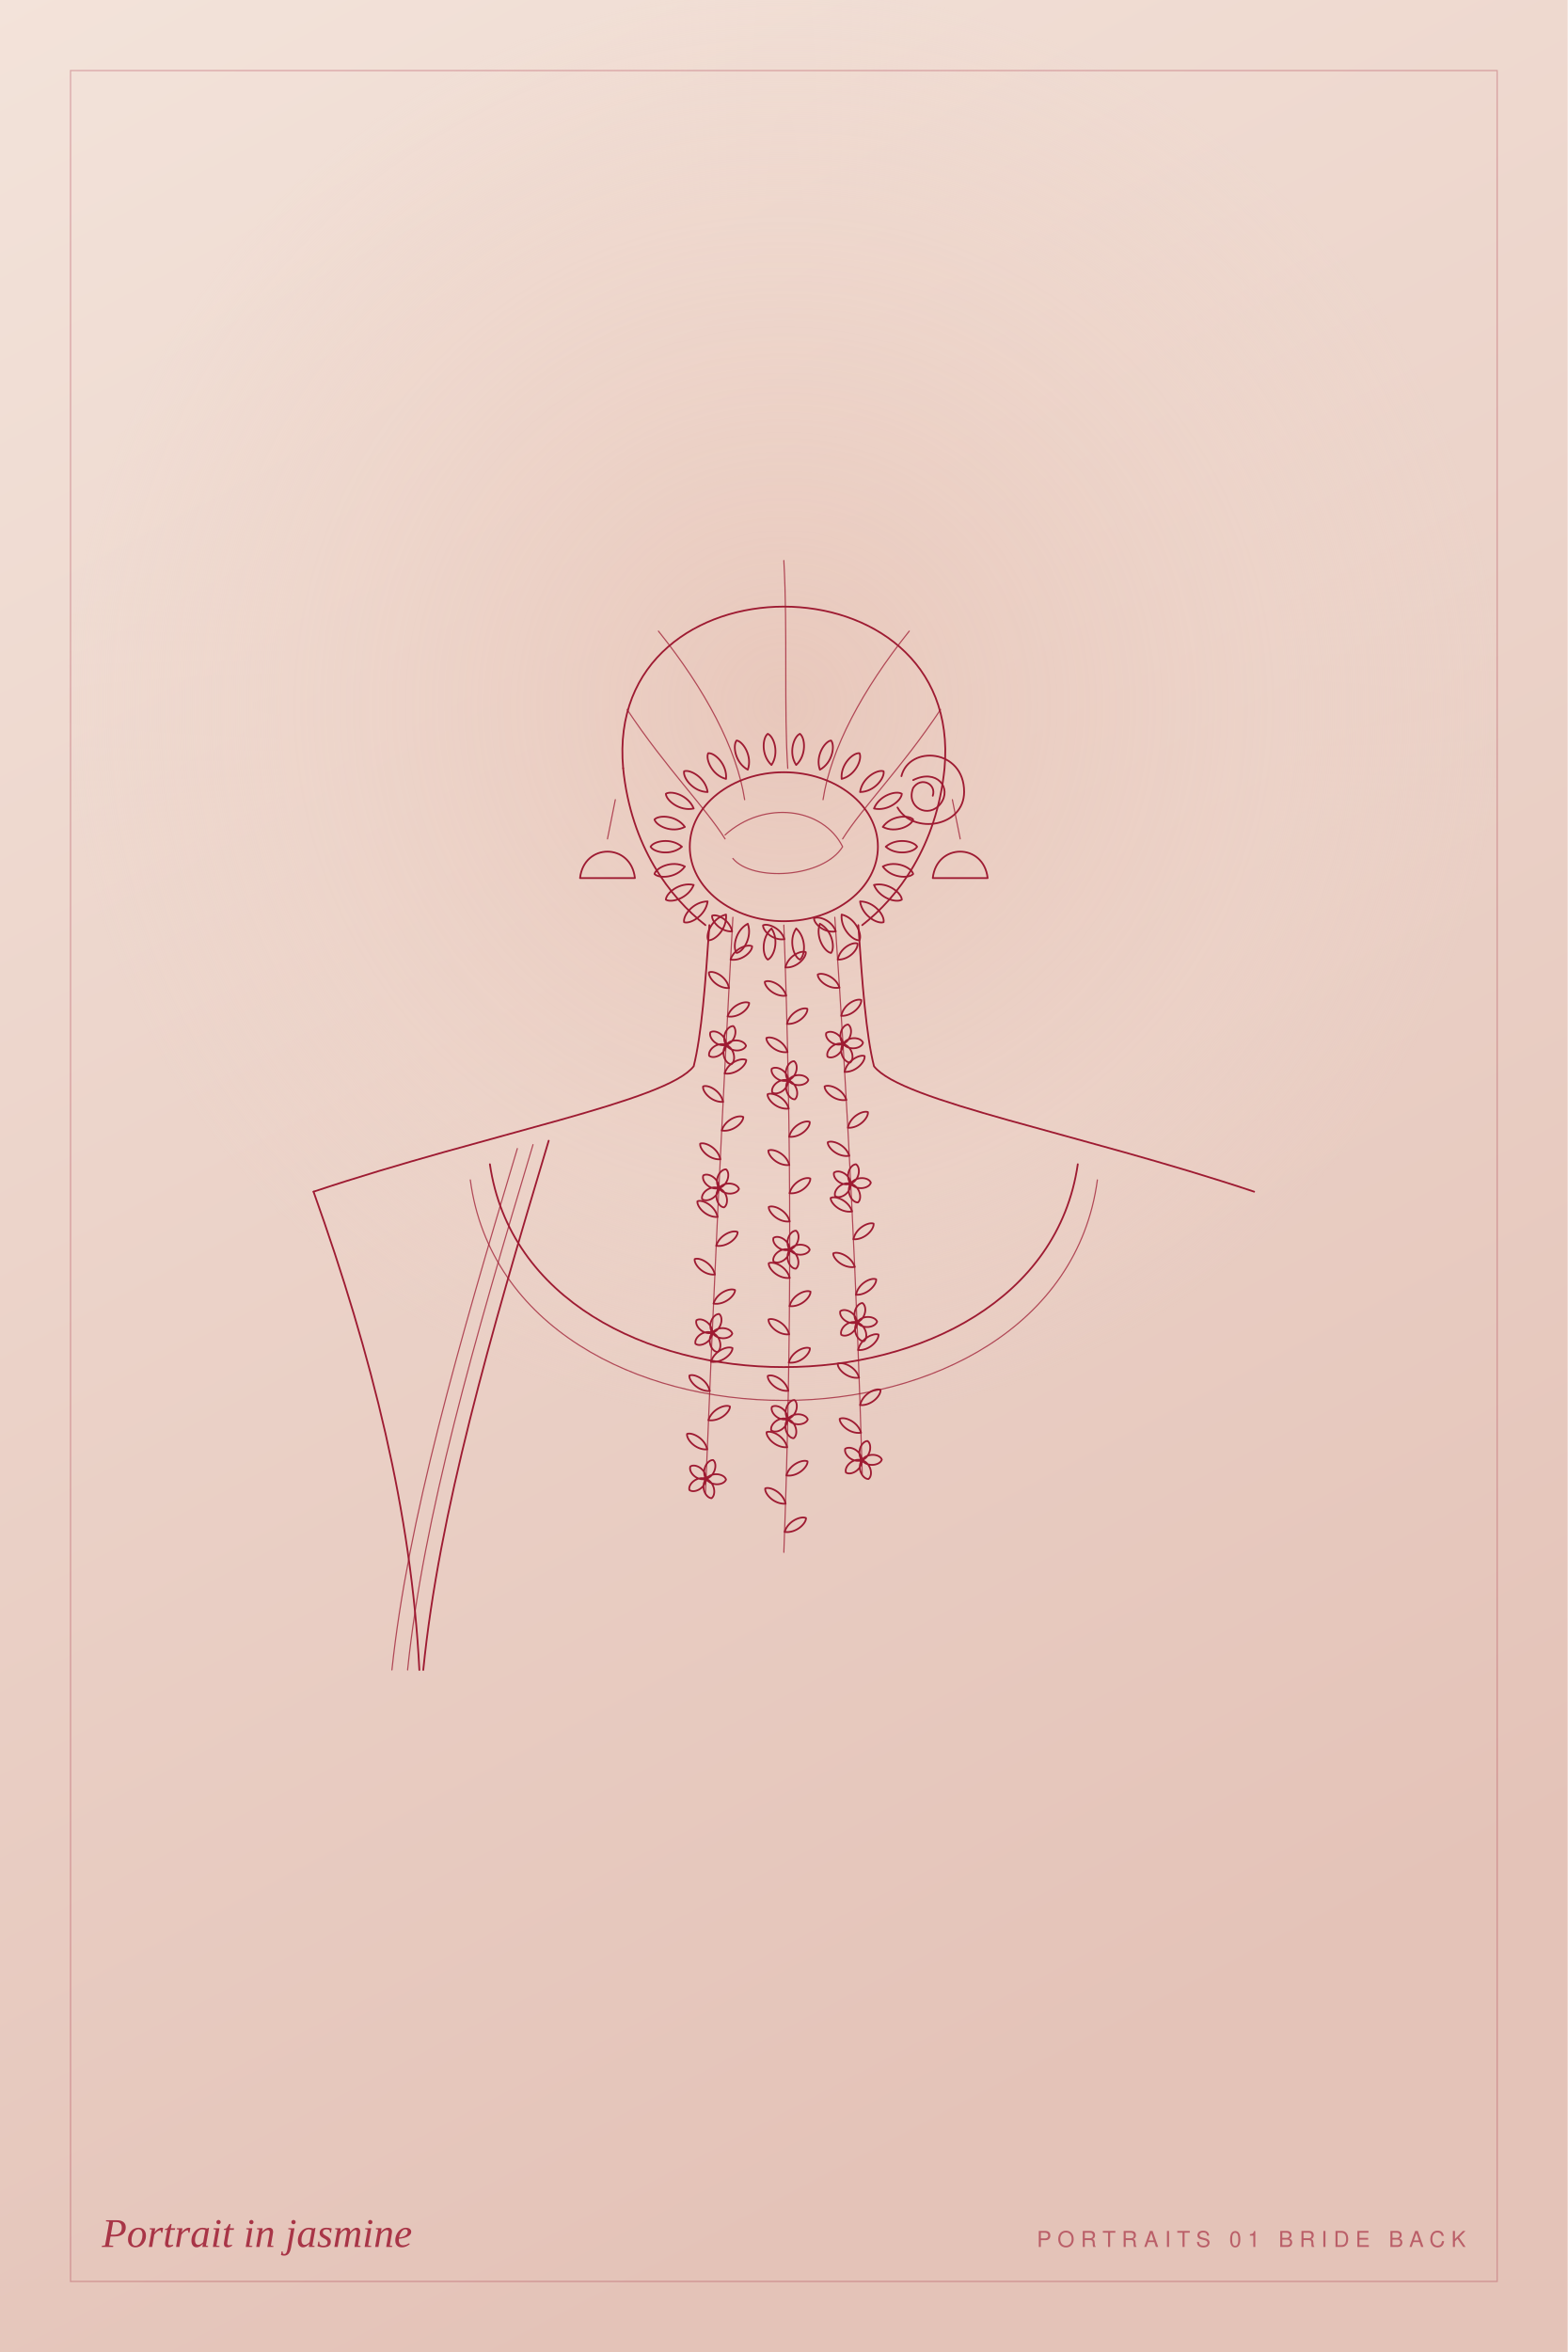
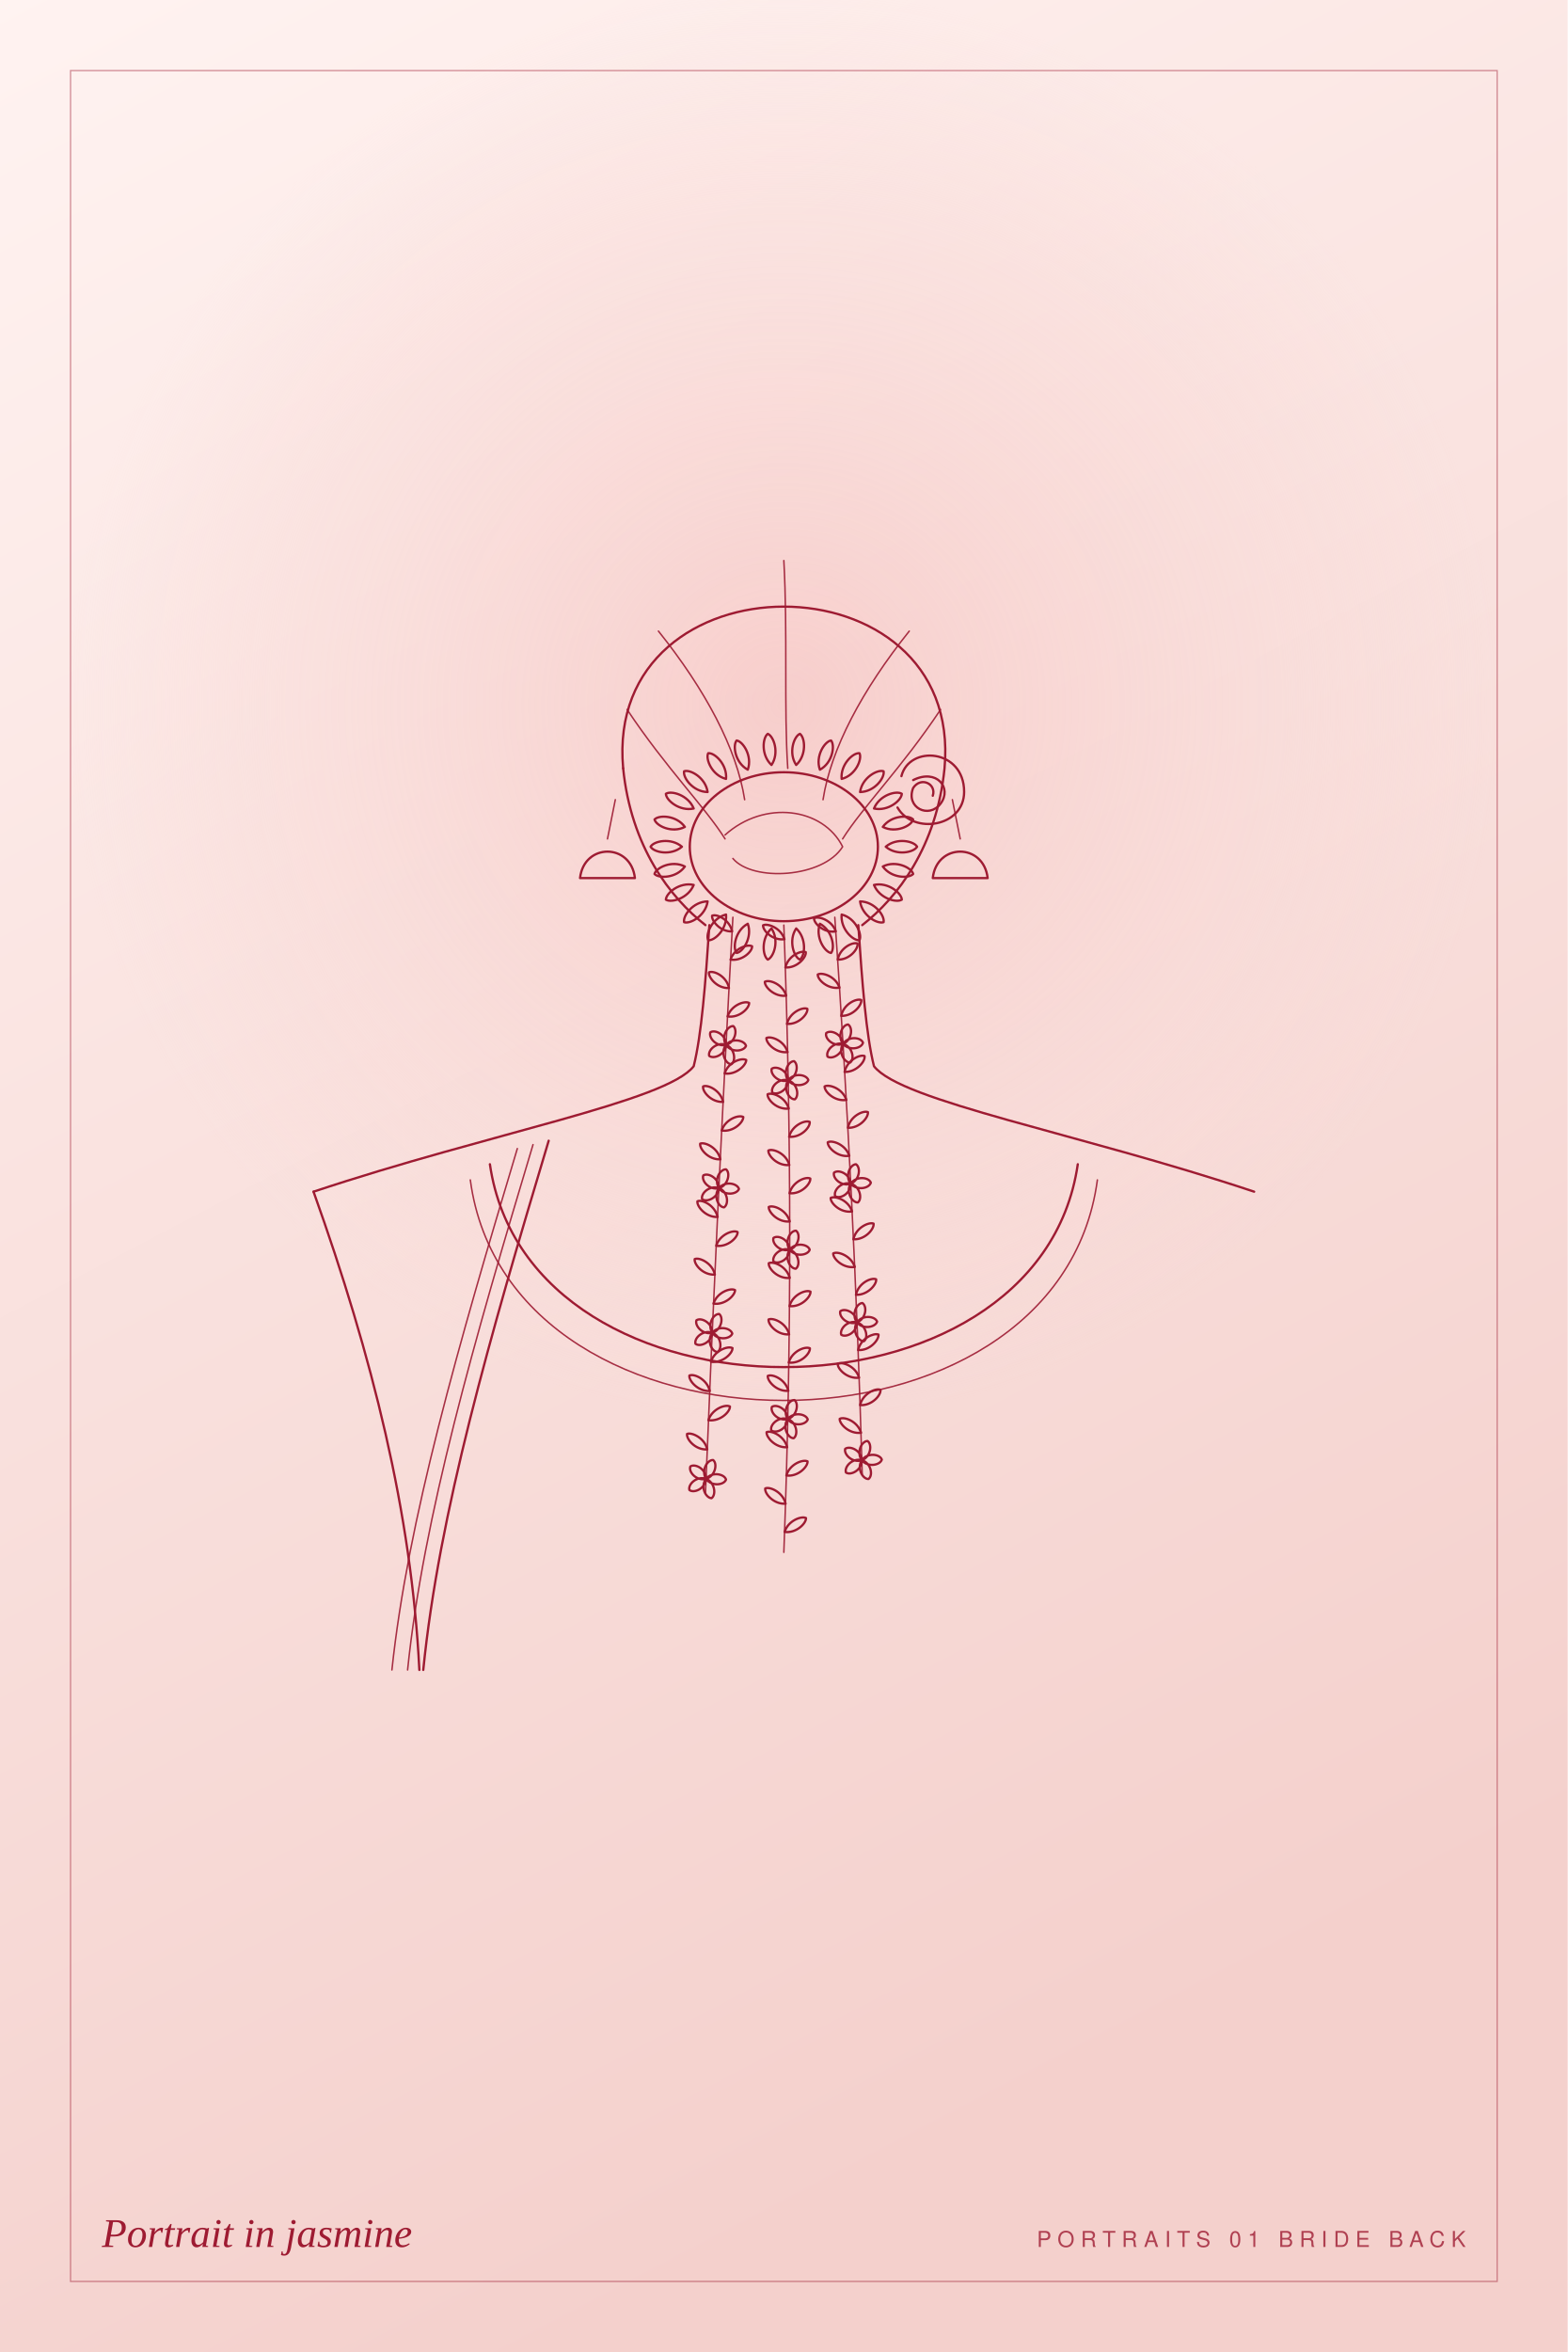
<svg xmlns="http://www.w3.org/2000/svg" viewBox="0 0 1200 1800" width="1200" height="1800">
  <defs>
    <linearGradient id="bg" x1="0" y1="0" x2=".35" y2="1">
-       <stop offset="0" stop-color="#F3E3DA" />
-       <stop offset="1" stop-color="#E4C3B8" />
+       <stop offset="0" stop-color="#FFF3F1" />
+       <stop offset="1" stop-color="#F4D0CC" />
    </linearGradient>
    <radialGradient id="disc">
-       <stop offset="0" stop-color="#E7C3B6" stop-opacity=".75" />
-       <stop offset=".7" stop-color="#EDD3C8" stop-opacity=".45" />
-       <stop offset="1" stop-color="#EDD3C8" stop-opacity="0" />
+       <stop offset="0" stop-color="#F6C4C2" stop-opacity=".7" />
+       <stop offset=".7" stop-color="#F8D8D5" stop-opacity=".4" />
+       <stop offset="1" stop-color="#F8D8D5" stop-opacity="0" />
    </radialGradient>
    <radialGradient id="glow">
-       <stop offset="0" stop-color="#F2B9A3" stop-opacity=".75" />
-       <stop offset=".5" stop-color="#F3CDBE" stop-opacity=".35" />
-       <stop offset="1" stop-color="#F6E3D8" stop-opacity="0" />
+       <stop offset="0" stop-color="#FFB38F" stop-opacity=".8" />
+       <stop offset=".45" stop-color="#FFD2B8" stop-opacity=".4" />
+       <stop offset="1" stop-color="#FFE9DC" stop-opacity="0" />
    </radialGradient>
    <style>
- .l{fill:none;stroke:#9E1B32;stroke-width:1.35;stroke-linecap:round;stroke-linejoin:round;vector-effect:non-scaling-stroke;animation:draw 2.8s cubic-bezier(.65,0,.25,1) both}
- .t{stroke-width:.9;stroke-opacity:.75}
+ .l{fill:none;stroke:#9E1B32;stroke-width:1.75;stroke-linecap:round;stroke-linejoin:round;vector-effect:non-scaling-stroke;animation:draw 2.8s cubic-bezier(.65,0,.25,1) both}
+ .t{stroke-width:1.15;stroke-opacity:.9}
.f{fill:#9E1B32}
.tx{fill:#9E1B32;font-family:Helvetica,Arial,sans-serif}
.fl{transform-box:fill-box;transform-origin:50% 100%;animation:flick 2.4s ease-in-out infinite alternate}
@keyframes draw{from{stroke-dasharray:1;stroke-dashoffset:1}to{stroke-dasharray:1;stroke-dashoffset:0}}
@keyframes flick{0%{transform:scale(1,1)}35%{transform:scale(.94,1.08)}70%{transform:scale(1.04,.95)}100%{transform:scale(.97,1.05)}}
@media (prefers-reduced-motion:reduce){.l,.fl{animation:none}}
</style>
  </defs>
  <rect width="1200" height="1800" fill="url(#bg)" />
  <circle cx="600" cy="540" r="552" fill="url(#disc)" />
  <g transform="translate(600 648) scale(1.5)">
    <path class="l" style="animation-delay:0.15s" pathLength="1" d="M-82,-40 C-92,-150 92,-150 82,-40 C78,0 58,26 40,40" />
    <path class="l" style="animation-delay:0.18s" pathLength="1" d="M-82,-40 C-78,0 -58,26 -40,40" />
    <path class="l t" style="animation-delay:0.22s" pathLength="1" d="M0,-146 C2,-110 0,-70 2,-40" />
    <path class="l t" style="animation-delay:0.26s" pathLength="1" d="M-64,-110 C-40,-80 -24,-50 -20,-24 M64,-110 C40,-80 24,-50 20,-24 M-80,-70 C-60,-40 -40,-20 -30,-4 M80,-70 C60,-40 40,-20 30,-4" />
    <ellipse class="l" style="animation-delay:0.29s" pathLength="1" cx="0" cy="0" rx="48" ry="38" />
    <path class="l t" style="animation-delay:0.33s" pathLength="1" d="M-30,-6 C-10,-24 20,-20 30,0 C20,16 -16,18 -26,6" />
    <path class="l" style="animation-delay:0.36s" pathLength="1" d="M52,0 C57.6,4.8 66.4,2.9 68,0 C66.4,-2.9 57.6,-4.8 52,0 M50.5,10.1 C54.8,16.1 63.8,16.3 66,13.9 C65.2,10.7 57.1,6.7 50.5,10.1 M46,19.5 C48.8,26.4 57.5,28.8 60.2,27 C60.1,23.7 53.2,17.9 46,19.5 M38.9,27.9 C39.9,35.2 47.8,39.6 50.9,38.5 C51.6,35.2 46.3,28 38.9,27.9 M29.5,34.6 C28.8,41.9 35.3,48.1 38.6,47.7 C40.1,44.8 36.7,36.4 29.5,34.6 M18.4,39.3 C15.9,46.2 20.9,53.8 24.1,54.2 C26.2,51.7 24.9,42.8 18.4,39.3 M6.3,41.7 C2.2,47.8 5.1,56.3 8.2,57.6 C10.9,55.6 11.7,46.7 6.3,41.7 M-6.3,41.7 C-11.7,46.7 -10.9,55.6 -8.2,57.6 C-5.1,56.3 -2.2,47.8 -6.3,41.7 M-18.4,39.3 C-24.9,42.8 -26.2,51.7 -24.1,54.2 C-20.9,53.8 -15.9,46.2 -18.4,39.3 M-29.5,34.6 C-36.7,36.4 -40.1,44.8 -38.6,47.7 C-35.3,48.1 -28.8,41.9 -29.5,34.6 M-38.9,27.9 C-46.3,28 -51.6,35.2 -50.9,38.5 C-47.8,39.6 -39.9,35.2 -38.9,27.9 M-46,19.5 C-53.2,17.9 -60.1,23.7 -60.2,27 C-57.5,28.8 -48.8,26.4 -46,19.5 M-50.5,10.1 C-57.1,6.7 -65.2,10.7 -66,13.9 C-63.8,16.3 -54.8,16.1 -50.5,10.1 M-52,0 C-57.6,-4.8 -66.4,-2.9 -68,0 C-66.4,2.9 -57.6,4.8 -52,0 M-50.5,-10.1 C-54.8,-16.1 -63.8,-16.3 -66,-13.9 C-65.2,-10.7 -57.1,-6.7 -50.5,-10.1 M-46,-19.5 C-48.8,-26.4 -57.5,-28.8 -60.2,-27 C-60.1,-23.7 -53.2,-17.9 -46,-19.5 M-38.9,-27.9 C-39.9,-35.2 -47.8,-39.6 -50.9,-38.5 C-51.6,-35.2 -46.3,-28 -38.9,-27.9 M-29.5,-34.6 C-28.8,-41.9 -35.3,-48.1 -38.6,-47.7 C-40.1,-44.8 -36.7,-36.4 -29.5,-34.6 M-18.4,-39.3 C-15.9,-46.2 -20.9,-53.8 -24.1,-54.2 C-26.2,-51.7 -24.9,-42.8 -18.4,-39.3 M-6.3,-41.7 C-2.2,-47.8 -5.1,-56.3 -8.2,-57.6 C-10.9,-55.6 -11.7,-46.7 -6.3,-41.7 M6.3,-41.7 C11.7,-46.7 10.9,-55.6 8.2,-57.6 C5.1,-56.3 2.2,-47.8 6.3,-41.7 M18.4,-39.3 C24.9,-42.8 26.2,-51.7 24.1,-54.2 C20.9,-53.8 15.9,-46.2 18.4,-39.3 M29.5,-34.6 C36.7,-36.4 40.1,-44.8 38.6,-47.7 C35.3,-48.1 28.8,-41.9 29.5,-34.6 M38.9,-27.9 C46.3,-28 51.6,-35.2 50.9,-38.5 C47.8,-39.6 39.9,-35.2 38.9,-27.9 M46,-19.5 C53.2,-17.9 60.1,-23.7 60.2,-27 C57.5,-28.8 48.8,-26.4 46,-19.5 M50.5,-10.1 C57.1,-6.7 65.2,-10.7 66,-13.9 C63.8,-16.3 54.8,-16.1 50.5,-10.1 " />
    <path class="l" style="animation-delay:0.40s" pathLength="1" d="M66,-34 C78,-40 86,-30 80,-22 C74,-14 62,-20 66,-30 C70,-36 78,-32 76,-26 M60,-36 C64,-52 92,-50 92,-28 C92,-10 66,-6 58,-20" />
    <path class="l t" style="animation-delay:0.43s" pathLength="1" d="M-26,36 Q-34,180 -40,330" />
    <path class="l" style="animation-delay:0.47s" pathLength="1" d="M-29.5,101.1 C-26.8,105.2 -20.4,104.5 -19.3,101.6 C-20.1,98.7 -26.4,97.4 -29.5,101.1 M-29.5,101.1 C-32.5,104.9 -29.9,110.8 -26.8,111 C-24.3,109.3 -25,102.9 -29.5,101.1 M-29.5,101.1 C-34.1,99.4 -38.9,103.7 -38.1,106.7 C-35.7,108.6 -29.8,106 -29.5,101.1 M-29.5,101.1 C-29.3,96.2 -34.9,93 -37.5,94.7 C-38.5,97.6 -34.2,102.3 -29.5,101.1 M-29.5,101.1 C-24.8,99.8 -23.5,93.5 -25.8,91.5 C-28.9,91.4 -32.1,97 -29.5,101.1 " />
    <circle class="f" cx="-29.5" cy="101.1" r="1.3" />
    <path class="l" style="animation-delay:0.50s" pathLength="1" d="M-33.1,174.2 C-30.4,178.2 -24,177.5 -22.9,174.6 C-23.8,171.7 -30,170.4 -33.1,174.2 M-33.1,174.2 C-36.1,178 -33.5,183.9 -30.5,184 C-27.9,182.3 -28.6,175.9 -33.1,174.2 M-33.1,174.2 C-37.7,172.5 -42.5,176.8 -41.7,179.8 C-39.3,181.7 -33.5,179 -33.1,174.2 M-33.1,174.2 C-33,169.3 -38.5,166.1 -41.1,167.7 C-42.2,170.6 -37.9,175.4 -33.1,174.2 M-33.1,174.2 C-28.5,172.8 -27.1,166.5 -29.5,164.6 C-32.6,164.5 -35.8,170 -33.1,174.2 " />
    <circle class="f" cx="-33.1" cy="174.2" r="1.3" />
    <path class="l" style="animation-delay:0.54s" pathLength="1" d="M-36.5,248 C-33.8,252 -27.4,251.3 -26.3,248.4 C-27.2,245.4 -33.5,244.2 -36.5,248 M-36.5,248 C-39.5,251.8 -36.9,257.7 -33.8,257.8 C-31.3,256.1 -32,249.7 -36.5,248 M-36.5,248 C-41.1,246.3 -45.9,250.6 -45.1,253.6 C-42.7,255.5 -36.8,252.8 -36.5,248 M-36.5,248 C-36.4,243.1 -42,239.9 -44.6,241.6 C-45.6,244.5 -41.3,249.2 -36.5,248 M-36.5,248 C-31.9,246.6 -30.6,240.3 -33,238.4 C-36,238.3 -39.2,243.8 -36.5,248 " />
    <circle class="f" cx="-36.5" cy="248" r="1.3" />
    <path class="l" style="animation-delay:0.57s" pathLength="1" d="M-39.7,322.5 C-36.9,326.5 -30.6,325.8 -29.5,322.9 C-30.3,320 -36.6,318.7 -39.7,322.5 M-39.7,322.5 C-42.7,326.4 -40,332.2 -36.9,332.4 C-34.4,330.6 -35.2,324.3 -39.7,322.5 M-39.7,322.5 C-44.3,320.9 -49,325.2 -48.2,328.2 C-45.8,330.1 -40,327.4 -39.7,322.5 M-39.7,322.5 C-39.6,317.6 -45.2,314.5 -47.7,316.2 C-48.8,319.1 -44.4,323.8 -39.7,322.5 M-39.7,322.5 C-35,321.1 -33.7,314.8 -36.1,312.9 C-39.2,312.8 -42.3,318.4 -39.7,322.5 " />
    <circle class="f" cx="-39.7" cy="322.5" r="1.3" />
    <path class="l" style="animation-delay:0.61s" pathLength="1" d="M-26.4,43.2 C-27.6,37.3 -34.2,34.1 -36.6,35.2 C-37,37.8 -32.4,43.5 -26.4,43.2 M-27.2,57.6 C-21.3,58.5 -16,53.4 -16.2,50.8 C-18.5,49.5 -25.4,51.9 -27.2,57.6 M-28,72.1 C-29.1,66.2 -35.7,63 -38.2,64.1 C-38.6,66.7 -34,72.4 -28,72.1 M-28.7,86.6 C-22.8,87.5 -17.6,82.4 -17.7,79.7 C-20.1,78.4 -26.9,80.9 -28.7,86.6 M-30.2,115.7 C-24.3,116.5 -19.1,111.4 -19.2,108.8 C-21.6,107.5 -28.5,109.9 -30.2,115.7 M-31,130.2 C-32.2,124.4 -38.8,121.2 -41.2,122.3 C-41.7,124.9 -37,130.5 -31,130.2 M-31.7,144.8 C-25.8,145.7 -20.6,140.6 -20.7,137.9 C-23.1,136.6 -29.9,139.1 -31.7,144.8 M-32.4,159.5 C-33.6,153.6 -40.3,150.5 -42.7,151.5 C-43.1,154.2 -38.4,159.8 -32.4,159.5 M-33.8,188.9 C-35.1,183 -41.7,179.8 -44.1,180.9 C-44.5,183.5 -39.8,189.2 -33.8,188.9 M-34.5,203.6 C-28.6,204.4 -23.4,199.3 -23.6,196.6 C-25.9,195.3 -32.8,197.9 -34.5,203.6 M-35.2,218.3 C-36.4,212.5 -43.1,209.3 -45.5,210.4 C-45.9,213.1 -41.2,218.7 -35.2,218.3 M-35.9,233.1 C-30,234 -24.8,228.8 -24.9,226.2 C-27.3,224.9 -34.1,227.4 -35.9,233.1 M-37.2,262.8 C-31.3,263.6 -26.1,258.5 -26.2,255.8 C-28.6,254.5 -35.5,257.1 -37.2,262.8 M-37.8,277.7 C-39.1,271.8 -45.7,268.7 -48.2,269.8 C-48.6,272.4 -43.8,278 -37.8,277.7 M-38.5,292.6 C-32.5,293.4 -27.4,288.3 -27.5,285.6 C-29.9,284.3 -36.7,286.9 -38.5,292.6 M-39.1,307.5 C-40.3,301.7 -47,298.6 -49.4,299.6 C-49.8,302.3 -45.1,307.9 -39.1,307.5 " />
    <path class="l t" style="animation-delay:0.64s" pathLength="1" d="M0,40 Q6,200 0,360" />
    <path class="l" style="animation-delay:0.68s" pathLength="1" d="M2.2,119.2 C5.2,123 11.6,121.9 12.5,119 C11.4,116.1 5.1,115.2 2.2,119.2 M2.2,119.2 C-0.5,123.2 2.5,128.9 5.6,128.9 C8,127 6.9,120.7 2.2,119.2 M2.2,119.2 C-2.5,117.9 -6.9,122.5 -5.9,125.4 C-3.4,127.1 2.3,124.1 2.2,119.2 M2.2,119.2 C2.1,114.3 -3.7,111.5 -6.2,113.3 C-7,116.3 -2.4,120.7 2.2,119.2 M2.2,119.2 C6.8,117.5 7.7,111.2 5.2,109.4 C2.1,109.5 -0.6,115.3 2.2,119.2 " />
    <circle class="f" cx="2.2" cy="119.2" r="1.3" />
    <path class="l" style="animation-delay:0.71s" pathLength="1" d="M3,205.6 C5.9,209.5 12.3,208.5 13.2,205.6 C12.3,202.7 5.9,201.7 3,205.6 M3,205.6 C0.2,209.6 3.1,215.3 6.1,215.3 C8.6,213.5 7.6,207.2 3,205.6 M3,205.6 C-1.7,204.2 -6.2,208.7 -5.3,211.6 C-2.8,213.4 2.9,210.5 3,205.6 M3,205.6 C2.9,200.7 -2.8,197.8 -5.3,199.6 C-6.2,202.5 -1.7,207 3,205.6 M3,205.6 C7.6,204 8.7,197.7 6.2,195.9 C3.1,195.9 0.2,201.6 3,205.6 " />
    <circle class="f" cx="3" cy="205.6" r="1.3" />
    <path class="l" style="animation-delay:0.75s" pathLength="1" d="M2,292 C4.8,296 11.2,295.1 12.2,292.2 C11.3,289.3 5,288.2 2,292 M2,292 C-0.9,295.9 1.9,301.7 5,301.8 C7.5,300 6.6,293.7 2,292 M2,292 C-2.6,290.5 -7.3,294.9 -6.4,297.8 C-3.9,299.7 1.8,296.9 2,292 M2,292 C2,287.1 -3.6,284.1 -6.1,285.8 C-7.1,288.7 -2.7,293.3 2,292 M2,292 C6.7,290.5 7.8,284.2 5.4,282.3 C2.3,282.3 -0.7,288 2,292 " />
    <circle class="f" cx="2" cy="292" r="1.3" />
    <path class="l" style="animation-delay:0.78s" pathLength="1" d="M0.3,47.2 C-1.4,41.5 -8.3,38.9 -10.6,40.1 C-10.8,42.8 -5.7,48 0.3,47.2 M0.8,61.6 C6.7,62 11.5,56.5 11.2,53.8 C8.7,52.7 2.1,55.8 0.8,61.6 M1.2,76 C-0.5,70.2 -7.3,67.6 -9.7,68.9 C-9.9,71.5 -4.7,76.8 1.2,76 M1.6,90.4 C7.6,90.8 12.4,85.3 12,82.7 C9.6,81.6 2.9,84.6 1.6,90.4 M1.9,104.8 C0.3,99 -6.5,96.4 -8.9,97.6 C-9.1,100.3 -4,105.5 1.9,104.8 M2.5,133.6 C0.9,127.8 -5.9,125.1 -8.3,126.3 C-8.5,129 -3.5,134.3 2.5,133.6 M2.7,148 C8.7,148.5 13.6,143.1 13.2,140.4 C10.8,139.3 4.1,142.2 2.7,148 M2.8,162.4 C1.3,156.6 -5.5,153.8 -7.9,155 C-8.1,157.7 -3.1,163 2.8,162.4 M2.9,176.8 C8.9,177.4 13.8,171.9 13.5,169.3 C11.1,168.1 4.4,171 2.9,176.8 M3,191.2 C1.5,185.4 -5.3,182.6 -7.7,183.8 C-7.9,186.4 -3,191.8 3,191.2 M3,220 C1.5,214.2 -5.2,211.3 -7.7,212.5 C-8,215.2 -3,220.6 3,220 M2.9,234.4 C8.8,235 13.8,229.7 13.6,227 C11.2,225.8 4.4,228.6 2.9,234.4 M2.7,248.8 C1.3,243 -5.4,240.1 -7.8,241.2 C-8.1,243.9 -3.2,249.3 2.7,248.8 M2.5,263.2 C8.5,263.9 13.5,258.6 13.3,255.9 C10.9,254.7 4.1,257.4 2.5,263.2 M2.3,277.6 C0.9,271.8 -5.8,268.8 -8.2,270 C-8.5,272.6 -3.7,278.1 2.3,277.6 M1.7,306.4 C0.3,300.6 -6.4,297.6 -8.8,298.7 C-9.1,301.3 -4.3,306.8 1.7,306.4 M1.3,320.8 C7.2,321.6 12.3,316.3 12.1,313.6 C9.8,312.4 2.9,315 1.3,320.8 M0.9,335.2 C-0.4,329.4 -7.1,326.3 -9.5,327.4 C-9.9,330.1 -5.1,335.6 0.9,335.2 M0.4,349.6 C6.3,350.4 11.5,345.2 11.3,342.5 C8.9,341.3 2.1,343.9 0.4,349.6 " />
    <path class="l t" style="animation-delay:0.82s" pathLength="1" d="M26,36 Q36,180 40,320" />
    <path class="l" style="animation-delay:0.85s" pathLength="1" d="M30.2,100.6 C33.4,104.3 39.6,103 40.4,100 C39.3,97.1 32.9,96.5 30.2,100.6 M30.2,100.6 C27.6,104.7 30.9,110.3 33.9,110.1 C36.3,108.1 34.9,101.9 30.2,100.6 M30.2,100.6 C25.5,99.4 21.2,104.2 22.3,107.1 C24.9,108.7 30.4,105.5 30.2,100.6 M30.2,100.6 C29.8,95.7 24,93.1 21.6,95.1 C20.8,98.1 25.6,102.3 30.2,100.6 M30.2,100.6 C34.7,98.7 35.4,92.4 32.8,90.7 C29.7,90.9 27.2,96.8 30.2,100.6 " />
    <circle class="f" cx="30.2" cy="100.6" r="1.3" />
    <path class="l" style="animation-delay:0.89s" pathLength="1" d="M34.1,171.9 C37.3,175.6 43.5,174.4 44.4,171.4 C43.3,168.5 36.9,167.9 34.1,171.9 M34.1,171.9 C31.5,176 34.7,181.6 37.8,181.5 C40.2,179.5 38.8,173.2 34.1,171.9 M34.1,171.9 C29.4,170.7 25.1,175.4 26.2,178.3 C28.8,180 34.3,176.8 34.1,171.9 M34.1,171.9 C33.8,167 28,164.4 25.6,166.3 C24.8,169.3 29.6,173.6 34.1,171.9 M34.1,171.9 C38.7,170.1 39.4,163.7 36.8,162 C33.7,162.2 31.1,168.1 34.1,171.9 " />
    <circle class="f" cx="34.1" cy="171.9" r="1.3" />
    <path class="l" style="animation-delay:0.92s" pathLength="1" d="M37.3,242.7 C40.4,246.5 46.7,245.2 47.6,242.3 C46.5,239.4 40.1,238.7 37.3,242.7 M37.3,242.7 C34.7,246.8 37.8,252.4 40.9,252.3 C43.3,250.4 42,244.1 37.3,242.7 M37.3,242.7 C32.6,241.4 28.3,246.1 29.3,249 C31.9,250.7 37.5,247.6 37.3,242.7 M37.3,242.7 C37.1,237.8 31.3,235.1 28.8,237 C28,240 32.7,244.3 37.3,242.7 M37.3,242.7 C41.9,240.9 42.7,234.6 40.1,232.8 C37,233 34.4,238.8 37.3,242.7 " />
    <circle class="f" cx="37.3" cy="242.7" r="1.3" />
    <path class="l" style="animation-delay:0.96s" pathLength="1" d="M39.8,313 C42.8,316.8 49.1,315.6 50,312.7 C49,309.8 42.6,309 39.8,313 M39.8,313 C37.1,317.1 40.2,322.7 43.2,322.6 C45.7,320.7 44.5,314.4 39.8,313 M39.8,313 C35.1,311.7 30.7,316.3 31.7,319.3 C34.3,321 39.9,317.9 39.8,313 M39.8,313 C39.6,308.1 33.8,305.4 31.3,307.2 C30.5,310.2 35.2,314.6 39.8,313 M39.8,313 C44.4,311.3 45.2,304.9 42.7,303.2 C39.6,303.3 36.9,309.1 39.8,313 " />
    <circle class="f" cx="39.8" cy="313" r="1.3" />
    <path class="l" style="animation-delay:0.99s" pathLength="1" d="M26.5,43.2 C24.6,37.5 17.7,35.2 15.4,36.5 C15.3,39.2 20.6,44.2 26.5,43.2 M27.5,57.6 C33.5,57.8 38.1,52.1 37.6,49.4 C35.1,48.4 28.6,51.7 27.5,57.6 M28.4,71.9 C26.5,66.2 19.6,63.9 17.3,65.2 C17.2,67.9 22.5,72.9 28.4,71.9 M29.3,86.3 C35.3,86.5 39.9,80.8 39.5,78.2 C37,77.2 30.4,80.4 29.3,86.3 M31,114.9 C37,115.1 41.7,109.5 41.2,106.8 C38.8,105.8 32.2,109 31,114.9 M31.9,129.2 C30.1,123.5 23.2,121 20.8,122.3 C20.7,125 25.9,130.1 31.9,129.2 M32.7,143.4 C38.6,143.7 43.3,138.1 42.9,135.4 C40.4,134.4 33.8,137.6 32.7,143.4 M33.4,157.7 C31.6,152 24.7,149.5 22.4,150.8 C22.3,153.5 27.5,158.6 33.4,157.7 M34.8,186.1 C33.1,180.4 26.2,177.9 23.9,179.2 C23.7,181.8 28.9,187 34.8,186.1 M35.5,200.3 C41.5,200.6 46.2,195 45.8,192.3 C43.4,191.3 36.7,194.4 35.5,200.3 M36.2,214.4 C34.4,208.7 27.5,206.2 25.2,207.5 C25,210.1 30.2,215.3 36.2,214.4 M36.8,228.6 C42.7,228.9 47.5,223.3 47.1,220.7 C44.6,219.6 38,222.7 36.8,228.6 M37.9,256.8 C43.9,257.2 48.6,251.6 48.3,248.9 C45.8,247.9 39.2,250.9 37.9,256.8 M38.4,270.9 C36.7,265.1 29.9,262.6 27.5,263.8 C27.3,266.5 32.5,271.7 38.4,270.9 M38.9,284.9 C44.9,285.3 49.7,279.8 49.3,277.1 C46.9,276 40.2,279.1 38.9,284.9 M39.4,299 C37.7,293.2 30.9,290.6 28.5,291.9 C28.3,294.5 33.4,299.8 39.4,299 " />
    <path class="l" style="animation-delay:1.03s" pathLength="1" d="M-38,40 C-40,70 -42,96 -46,112 C-60,130 -150,146 -240,176" />
    <path class="l" style="animation-delay:1.06s" pathLength="1" d="M38,40 C40,70 42,96 46,112 C60,130 150,146 240,176" />
    <path class="l" style="animation-delay:1.09s" pathLength="1" d="M-150,162 C-130,300 130,300 150,162" />
    <path class="l t" style="animation-delay:1.13s" pathLength="1" d="M-160,170 C-140,320 140,320 160,170" />
    <path class="l" style="animation-delay:1.17s" pathLength="1" d="M-240,176 C-210,260 -190,340 -186,420" />
    <path class="l" style="animation-delay:1.20s" pathLength="1" d="M-120,150 C-150,250 -176,340 -184,420" />
    <path class="l t" style="animation-delay:1.24s" pathLength="1" d="M-128,152 C-158,252 -184,342 -192,420 M-136,154 C-166,254 -192,344 -200,420" />
    <path class="l t" style="animation-delay:1.27s" pathLength="1" d="M-86,-24 L-90,-4" />
    <path class="l" style="animation-delay:1.30s" pathLength="1" d="M-104,16 C-102,-2 -78,-2 -76,16 Z" />
    <path class="l t" style="animation-delay:1.34s" pathLength="1" d="M86,-24 L90,-4" />
    <path class="l" style="animation-delay:1.38s" pathLength="1" d="M76,16 C78,-2 102,-2 104,16 Z" />
  </g>
-   <rect x="54" y="54" width="1092" height="1692" fill="none" stroke="#9E1B32" stroke-opacity=".28" stroke-width="1" vector-effect="non-scaling-stroke" />
+   <rect x="54" y="54" width="1092" height="1692" fill="none" stroke="#9E1B32" stroke-opacity=".45" stroke-width="1" vector-effect="non-scaling-stroke" />
  <g fill="#9E1B32" font-family="Georgia, 'Times New Roman', serif">
-     <text x="78" y="1719.6" font-size="31.2" font-style="italic" opacity=".85">Portrait in jasmine</text>
-     <text x="1122" y="1719.6" font-size="16.8" letter-spacing="4.8" text-anchor="end" opacity=".6" font-family="Helvetica, Arial, sans-serif">PORTRAITS 01 BRIDE BACK</text>
+     <text x="78" y="1719.6" font-size="31.2" font-style="italic">Portrait in jasmine</text>
+     <text x="1122" y="1719.6" font-size="16.8" letter-spacing="4.8" text-anchor="end" opacity=".8" font-family="Helvetica, Arial, sans-serif">PORTRAITS 01 BRIDE BACK</text>
  </g>
</svg>
